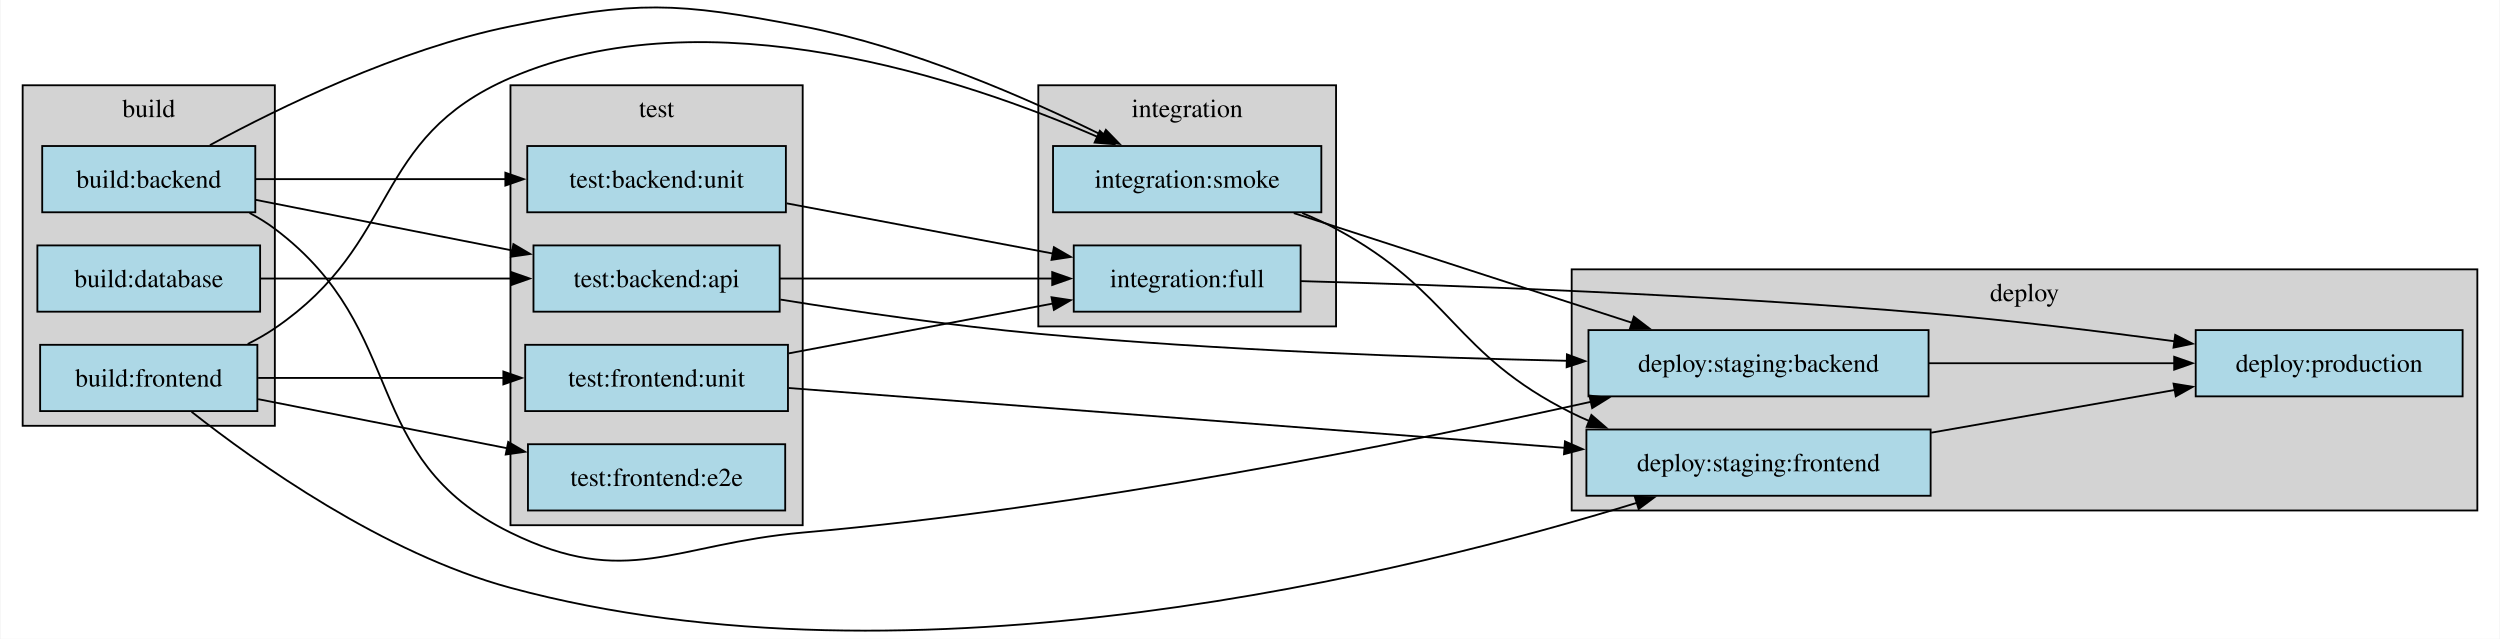
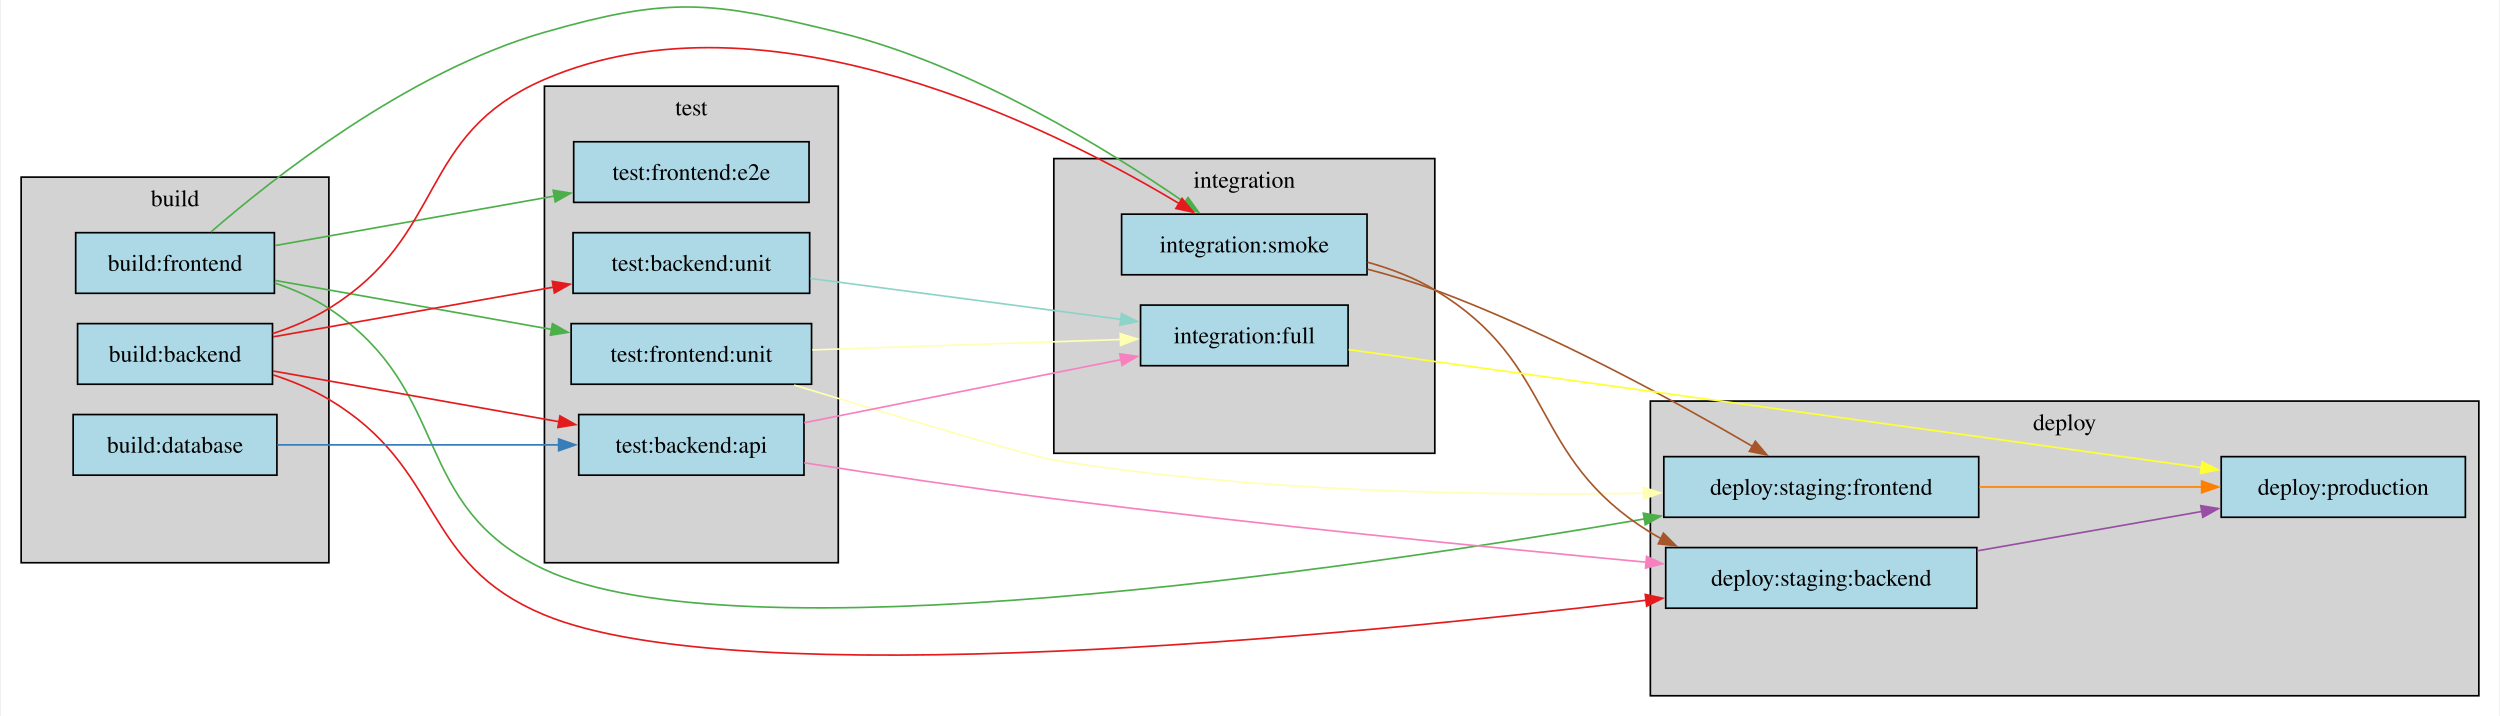
- <svg xmlns="http://www.w3.org/2000/svg" xmlns:xlink="http://www.w3.org/1999/xlink" width="1358pt" height="347pt" viewBox="0.00 0.00 1357.50 347.03">
-   <g id="graph0" class="graph" transform="scale(1 1) rotate(0) translate(4 343.03)">
-     <polygon fill="white" stroke="none" points="-4,4 -4,-343.03 1353.5,-343.03 1353.5,4 -4,4" />
+ <svg xmlns="http://www.w3.org/2000/svg" xmlns:xlink="http://www.w3.org/1999/xlink" width="1484pt" height="425pt" viewBox="0.00 0.00 1483.50 425.18">
+   <g id="graph0" class="graph" transform="scale(1 1) rotate(0) translate(4 421.18)">
+     <polygon fill="white" stroke="none" points="-4,4 -4,-421.18 1479.5,-421.18 1479.5,4 -4,4" />
    <g id="clust1" class="cluster">
-       <polygon fill="lightgrey" stroke="black" points="8,-111.71 8,-296.71 145,-296.71 145,-111.71 8,-111.71" />
-       <text text-anchor="middle" x="76.5" y="-279.41" font-family="Times,serif" font-size="14.00">build</text>
+       <polygon fill="lightgrey" stroke="black" points="8,-87 8,-316 190.75,-316 190.75,-87 8,-87" />
+       <text text-anchor="middle" x="99.38" y="-298.7" font-family="Times,serif" font-size="14.00">build</text>
    </g>
    <g id="clust2" class="cluster">
-       <polygon fill="lightgrey" stroke="black" points="273,-57.71 273,-296.71 431.75,-296.71 431.75,-57.71 273,-57.71" />
-       <text text-anchor="middle" x="352.38" y="-279.41" font-family="Times,serif" font-size="14.00">test</text>
+       <polygon fill="lightgrey" stroke="black" points="318.75,-87 318.75,-370 493.25,-370 493.25,-87 318.75,-87" />
+       <text text-anchor="middle" x="406" y="-352.7" font-family="Times,serif" font-size="14.00">test</text>
    </g>
    <g id="clust3" class="cluster">
-       <polygon fill="lightgrey" stroke="black" points="559.75,-165.71 559.75,-296.71 721.5,-296.71 721.5,-165.71 559.75,-165.71" />
-       <text text-anchor="middle" x="640.62" y="-279.41" font-family="Times,serif" font-size="14.00">integration</text>
+       <polygon fill="lightgrey" stroke="black" points="621.25,-152 621.25,-327 847.5,-327 847.5,-152 621.25,-152" />
+       <text text-anchor="middle" x="734.38" y="-309.7" font-family="Times,serif" font-size="14.00">integration</text>
    </g>
    <g id="clust4" class="cluster">
-       <polygon fill="lightgrey" stroke="black" points="849.5,-65.71 849.5,-196.71 1341.5,-196.71 1341.5,-65.71 849.5,-65.71" />
-       <text text-anchor="middle" x="1095.5" y="-179.41" font-family="Times,serif" font-size="14.00">deploy</text>
-     </g>
-     <g id="node1" class="node">
-       <g id="a_node1">
-         <a xlink:title="---&#10;stage: build&#10;script:&#10;- echo &quot;Building frontend...&quot;&#10;- sleep 2&#10;- echo &quot;Frontend build complete&quot;&#10;artifacts:&#10;  paths:&#10;  - dist/frontend/&#10;  expire_in: 1 hour&#10;">
-           <polygon fill="lightblue" stroke="black" points="135.5,-155.71 17.5,-155.71 17.5,-119.71 135.5,-119.71 135.5,-155.71" />
-           <text text-anchor="middle" x="76.5" y="-133.03" font-family="Times,serif" font-size="14.00">build:frontend</text>
-         </a>
-       </g>
-     </g>
-     <g id="node4" class="node">
-       <g id="a_node4">
-         <a xlink:title="---&#10;stage: test&#10;needs:&#10;- build:frontend&#10;script:&#10;- echo &quot;Running frontend unit tests...&quot;&#10;- sleep 2&#10;- echo &quot;Frontend tests passed&quot;&#10;">
-           <polygon fill="lightblue" stroke="black" points="423.75,-155.71 281,-155.71 281,-119.71 423.75,-119.71 423.75,-155.71" />
-           <text text-anchor="middle" x="352.38" y="-133.03" font-family="Times,serif" font-size="14.00">test:frontend:unit</text>
-         </a>
-       </g>
-     </g>
-     <g id="edge1" class="edge">
-       <path fill="none" stroke="black" d="M135.92,-137.71C174.78,-137.71 226.39,-137.71 269.36,-137.71" />
-       <polygon fill="black" stroke="black" points="269.14,-141.21 279.14,-137.71 269.14,-134.21 269.14,-141.21" />
-     </g>
-     <g id="node5" class="node">
-       <g id="a_node5">
-         <a xlink:title="---&#10;stage: test&#10;needs:&#10;- build:frontend&#10;script:&#10;- echo &quot;Running frontend E2E tests...&quot;&#10;- sleep 3&#10;- echo &quot;Frontend E2E tests passed&quot;&#10;">
-           <polygon fill="lightblue" stroke="black" points="422.25,-101.71 282.5,-101.71 282.5,-65.71 422.25,-65.71 422.25,-101.71" />
-           <text text-anchor="middle" x="352.38" y="-79.03" font-family="Times,serif" font-size="14.00">test:frontend:e2e</text>
-         </a>
-       </g>
-     </g>
-     <g id="edge2" class="edge">
-       <path fill="none" stroke="black" d="M135.92,-126.19C175.37,-118.41 227.96,-108.04 271.3,-99.5" />
-       <polygon fill="black" stroke="black" points="271.78,-102.97 280.91,-97.6 270.42,-96.1 271.78,-102.97" />
-     </g>
-     <g id="node8" class="node">
-       <g id="a_node8">
-         <a xlink:title="---&#10;stage: integration&#10;needs:&#10;- build:frontend&#10;- build:backend&#10;script:&#10;- echo &quot;Running smoke tests...&quot;&#10;- sleep 2&#10;- echo &quot;Smoke tests passed&quot;&#10;">
-           <polygon fill="lightblue" stroke="black" points="713.5,-263.71 567.75,-263.71 567.75,-227.71 713.5,-227.71 713.5,-263.71" />
-           <text text-anchor="middle" x="640.62" y="-241.03" font-family="Times,serif" font-size="14.00">integration:smoke</text>
-         </a>
-       </g>
-     </g>
-     <g id="edge6" class="edge">
-       <path fill="none" stroke="black" d="M130.26,-156.16C135.4,-158.73 140.41,-161.58 145,-164.71 213.6,-211.45 196.8,-267.79 273,-300.71 380.42,-347.12 520.18,-299.87 592.16,-268.58" />
-       <polygon fill="black" stroke="black" points="593.17,-271.97 600.89,-264.71 590.33,-265.57 593.17,-271.97" />
-     </g>
-     <g id="node10" class="node">
-       <g id="a_node10">
-         <a xlink:title="---&#10;stage: deploy&#10;needs:&#10;- build:frontend&#10;- test:frontend:unit&#10;- integration:smoke&#10;script:&#10;- echo &quot;Deploying frontend to staging...&quot;&#10;- sleep 2&#10;- echo &quot;Frontend deployed to staging&quot;&#10;environment:&#10;  name: staging/frontend&#10;">
-           <polygon fill="lightblue" stroke="black" points="1044.5,-109.71 857.5,-109.71 857.5,-73.71 1044.5,-73.71 1044.5,-109.71" />
-           <text text-anchor="middle" x="951" y="-87.03" font-family="Times,serif" font-size="14.00">deploy:staging:frontend</text>
-         </a>
-       </g>
-     </g>
-     <g id="edge11" class="edge">
-       <path fill="none" stroke="black" d="M99.76,-119.32C134.28,-92.11 203.97,-42.37 273,-23.71 491.9,35.45 763.16,-32.34 885.19,-69.96" />
-       <polygon fill="black" stroke="black" points="883.79,-73.19 894.38,-72.83 885.88,-66.51 883.79,-73.19" />
+       <polygon fill="lightgrey" stroke="black" points="975.5,-8 975.5,-183 1467.5,-183 1467.5,-8 975.5,-8" />
+       <text text-anchor="middle" x="1221.5" y="-165.7" font-family="Times,serif" font-size="14.00">deploy</text>
    </g>
    <g id="node2" class="node">
      <g id="a_node2">
-         <a xlink:title="---&#10;stage: build&#10;script:&#10;- echo &quot;Building backend...&quot;&#10;- sleep 2&#10;- echo &quot;Backend build complete&quot;&#10;artifacts:&#10;  paths:&#10;  - dist/backend/&#10;  expire_in: 1 hour&#10;">
-           <polygon fill="lightblue" stroke="black" points="134.38,-263.71 18.62,-263.71 18.62,-227.71 134.38,-227.71 134.38,-263.71" />
-           <text text-anchor="middle" x="76.5" y="-241.03" font-family="Times,serif" font-size="14.00">build:backend</text>
+         <a xlink:title="---&#10;stage: build&#10;script:&#10;- echo &quot;Building frontend...&quot;&#10;- sleep 2&#10;- echo &quot;Frontend build complete&quot;&#10;artifacts:&#10;  paths:&#10;  - dist/frontend/&#10;  expire_in: 1 hour&#10;">
+           <polygon fill="lightblue" stroke="black" points="158.38,-283 40.38,-283 40.38,-247 158.38,-247 158.38,-283" />
+           <text text-anchor="middle" x="99.38" y="-260.32" font-family="Times,serif" font-size="14.00">build:frontend</text>
        </a>
      </g>
    </g>
    <g id="node6" class="node">
      <g id="a_node6">
+         <a xlink:title="---&#10;stage: test&#10;needs:&#10;- build:frontend&#10;script:&#10;- echo &quot;Running frontend unit tests...&quot;&#10;- sleep 2&#10;- echo &quot;Frontend tests passed&quot;&#10;">
+           <polygon fill="lightblue" stroke="black" points="477.38,-229 334.62,-229 334.62,-193 477.38,-193 477.38,-229" />
+           <text text-anchor="middle" x="406" y="-206.32" font-family="Times,serif" font-size="14.00">test:frontend:unit</text>
+         </a>
+       </g>
+     </g>
+     <g id="edge1" class="edge">
+       <path fill="none" stroke="#4daf4a" d="M158.75,-254.65C205.34,-246.39 271.18,-234.72 323.06,-225.53" />
+       <polygon fill="#4daf4a" stroke="#4daf4a" points="323.51,-229 332.75,-223.81 322.29,-222.11 323.51,-229" />
+     </g>
+     <g id="node7" class="node">
+       <g id="a_node7">
+         <a xlink:title="---&#10;stage: test&#10;needs:&#10;- build:frontend&#10;script:&#10;- echo &quot;Running frontend E2E tests...&quot;&#10;- sleep 3&#10;- echo &quot;Frontend E2E tests passed&quot;&#10;">
+           <polygon fill="lightblue" stroke="black" points="475.88,-337 336.12,-337 336.12,-301 475.88,-301 475.88,-337" />
+           <text text-anchor="middle" x="406" y="-314.32" font-family="Times,serif" font-size="14.00">test:frontend:e2e</text>
+         </a>
+       </g>
+     </g>
+     <g id="edge2" class="edge">
+       <path fill="none" stroke="#4daf4a" d="M158.75,-275.35C205.83,-283.69 272.55,-295.52 324.67,-304.76" />
+       <polygon fill="#4daf4a" stroke="#4daf4a" points="323.94,-308.19 334.4,-306.49 325.17,-301.29 323.94,-308.19" />
+     </g>
+     <g id="node11" class="node">
+       <g id="a_node11">
+         <a xlink:title="---&#10;stage: integration&#10;needs:&#10;- build:frontend&#10;- build:backend&#10;script:&#10;- echo &quot;Running smoke tests...&quot;&#10;- sleep 2&#10;- echo &quot;Smoke tests passed&quot;&#10;">
+           <polygon fill="lightblue" stroke="black" points="807.25,-294 661.5,-294 661.5,-258 807.25,-258 807.25,-294" />
+           <text text-anchor="middle" x="734.38" y="-271.32" font-family="Times,serif" font-size="14.00">integration:smoke</text>
+         </a>
+       </g>
+     </g>
+     <g id="edge6" class="edge">
+       <path fill="none" stroke="#4daf4a" d="M120.71,-283.43C157.17,-315.08 237.46,-378.61 318.75,-402 393.28,-423.44 417.95,-420.56 493.25,-402 572.46,-382.48 654.46,-331.65 699.18,-300.85" />
+       <polygon fill="#4daf4a" stroke="#4daf4a" points="700.96,-303.87 707.16,-295.28 696.96,-298.13 700.96,-303.87" />
+     </g>
+     <g id="node14" class="node">
+       <g id="a_node14">
+         <a xlink:title="---&#10;stage: deploy&#10;needs:&#10;- build:frontend&#10;- test:frontend:unit&#10;- integration:smoke&#10;script:&#10;- echo &quot;Deploying frontend to staging...&quot;&#10;- sleep 2&#10;- echo &quot;Frontend deployed to staging&quot;&#10;environment:&#10;  name: staging/frontend&#10;">
+           <polygon fill="lightblue" stroke="black" points="1170.5,-150 983.5,-150 983.5,-114 1170.5,-114 1170.5,-150" />
+           <text text-anchor="middle" x="1077" y="-127.33" font-family="Times,serif" font-size="14.00">deploy:staging:frontend</text>
+         </a>
+       </g>
+     </g>
+     <g id="edge11" class="edge">
+       <path fill="none" stroke="#4daf4a" d="M158.57,-253.14C169.79,-249.36 181.06,-244.42 190.75,-238 265.22,-188.63 237.93,-121.08 318.75,-83 431.63,-29.82 792.11,-82.18 971.93,-113" />
+       <polygon fill="#4daf4a" stroke="#4daf4a" points="971.31,-116.44 981.76,-114.69 972.5,-109.54 971.31,-116.44" />
+     </g>
+     <g id="node3" class="node">
+       <g id="a_node3">
+         <a xlink:title="---&#10;stage: build&#10;script:&#10;- echo &quot;Building backend...&quot;&#10;- sleep 2&#10;- echo &quot;Backend build complete&quot;&#10;artifacts:&#10;  paths:&#10;  - dist/backend/&#10;  expire_in: 1 hour&#10;">
+           <polygon fill="lightblue" stroke="black" points="157.25,-229 41.5,-229 41.5,-193 157.25,-193 157.25,-229" />
+           <text text-anchor="middle" x="99.38" y="-206.32" font-family="Times,serif" font-size="14.00">build:backend</text>
+         </a>
+       </g>
+     </g>
+     <g id="node8" class="node">
+       <g id="a_node8">
        <a xlink:title="---&#10;stage: test&#10;needs:&#10;- build:backend&#10;script:&#10;- echo &quot;Running backend unit tests...&quot;&#10;- sleep 2&#10;- echo &quot;Backend tests passed&quot;&#10;">
-           <polygon fill="lightblue" stroke="black" points="422.62,-263.71 282.12,-263.71 282.12,-227.71 422.62,-227.71 422.62,-263.71" />
-           <text text-anchor="middle" x="352.38" y="-241.03" font-family="Times,serif" font-size="14.00">test:backend:unit</text>
+           <polygon fill="lightblue" stroke="black" points="476.25,-283 335.75,-283 335.75,-247 476.25,-247 476.25,-283" />
+           <text text-anchor="middle" x="406" y="-260.32" font-family="Times,serif" font-size="14.00">test:backend:unit</text>
        </a>
      </g>
    </g>
    <g id="edge3" class="edge">
-       <path fill="none" stroke="black" d="M134.58,-245.71C173.87,-245.71 226.63,-245.71 270.27,-245.71" />
-       <polygon fill="black" stroke="black" points="270.22,-249.21 280.22,-245.71 270.22,-242.21 270.22,-249.21" />
+       <path fill="none" stroke="#e41a1c" d="M157.67,-221.16C204.64,-229.48 271.67,-241.37 324.11,-250.66" />
+       <polygon fill="#e41a1c" stroke="#e41a1c" points="323.45,-254.1 333.91,-252.4 324.67,-247.21 323.45,-254.1" />
    </g>
-     <g id="node7" class="node">
-       <g id="a_node7">
+     <g id="node9" class="node">
+       <g id="a_node9">
        <a xlink:title="---&#10;stage: test&#10;needs:&#10;- build:backend&#10;- build:database&#10;script:&#10;- echo &quot;Running backend API tests with database...&quot;&#10;- sleep 3&#10;- echo &quot;API tests passed&quot;&#10;">
-           <polygon fill="lightblue" stroke="black" points="419.25,-209.71 285.5,-209.71 285.5,-173.71 419.25,-173.71 419.25,-209.71" />
-           <text text-anchor="middle" x="352.38" y="-187.03" font-family="Times,serif" font-size="14.00">test:backend:api</text>
+           <polygon fill="lightblue" stroke="black" points="472.88,-175 339.12,-175 339.12,-139 472.88,-139 472.88,-175" />
+           <text text-anchor="middle" x="406" y="-152.32" font-family="Times,serif" font-size="14.00">test:backend:api</text>
        </a>
      </g>
    </g>
    <g id="edge4" class="edge">
-       <path fill="none" stroke="black" d="M134.58,-234.46C175.05,-226.48 229.81,-215.68 274.17,-206.93" />
-       <polygon fill="black" stroke="black" points="274.59,-210.42 283.73,-205.05 273.24,-203.55 274.59,-210.42" />
+       <path fill="none" stroke="#e41a1c" d="M157.67,-200.84C205.7,-192.33 274.72,-180.09 327.65,-170.71" />
+       <polygon fill="#e41a1c" stroke="#e41a1c" points="327.96,-174.21 337.19,-169.02 326.74,-167.32 327.96,-174.21" />
    </g>
    <g id="edge7" class="edge">
-       <path fill="none" stroke="black" d="M109.74,-264.19C147.46,-284.66 212.48,-316.39 273,-328.71 342.14,-342.78 362.46,-342.03 431.75,-328.71 490.55,-317.4 553.88,-289.64 594.98,-269.32" />
-       <polygon fill="black" stroke="black" points="596.47,-272.49 603.84,-264.88 593.33,-266.24 596.47,-272.49" />
+       <path fill="none" stroke="#e41a1c" d="M157.3,-223.04C168.86,-226.83 180.58,-231.72 190.75,-238 261.38,-281.6 242.55,-341.08 318.75,-374 450.83,-431.07 621.57,-344.83 695.97,-300.12" />
+       <polygon fill="#e41a1c" stroke="#e41a1c" points="697.39,-303.35 704.1,-295.15 693.74,-297.38 697.39,-303.35" />
    </g>
-     <g id="node11" class="node">
-       <g id="a_node11">
+     <g id="node15" class="node">
+       <g id="a_node15">
        <a xlink:title="---&#10;stage: deploy&#10;needs:&#10;- build:backend&#10;- test:backend:api&#10;- integration:smoke&#10;script:&#10;- echo &quot;Deploying backend to staging...&quot;&#10;- sleep 2&#10;- echo &quot;Backend deployed to staging&quot;&#10;environment:&#10;  name: staging/backend&#10;">
-           <polygon fill="lightblue" stroke="black" points="1043.38,-163.71 858.62,-163.71 858.62,-127.71 1043.38,-127.71 1043.38,-163.71" />
-           <text text-anchor="middle" x="951" y="-141.03" font-family="Times,serif" font-size="14.00">deploy:staging:backend</text>
+           <polygon fill="lightblue" stroke="black" points="1169.38,-96 984.62,-96 984.62,-60 1169.38,-60 1169.38,-96" />
+           <text text-anchor="middle" x="1077" y="-73.33" font-family="Times,serif" font-size="14.00">deploy:staging:backend</text>
        </a>
      </g>
    </g>
    <g id="edge14" class="edge">
-       <path fill="none" stroke="black" d="M131.27,-227.34C136.11,-224.77 140.77,-221.9 145,-218.71 219.12,-162.85 189.65,-94.54 273,-53.71 336.36,-22.67 361.47,-47.52 431.75,-53.71 583.47,-67.07 757.32,-102.03 860.16,-124.8" />
-       <polygon fill="black" stroke="black" points="859.12,-128.16 869.64,-126.91 860.64,-121.32 859.12,-128.16" />
+       <path fill="none" stroke="#e41a1c" d="M157.63,-198.57C169.05,-194.82 180.62,-190.04 190.75,-184 259.84,-142.78 244.42,-86.79 318.75,-56 433.99,-8.27 794.19,-43.35 973.08,-64.73" />
+       <polygon fill="#e41a1c" stroke="#e41a1c" points="972.48,-68.18 982.83,-65.9 973.32,-61.23 972.48,-68.18" />
    </g>
-     <g id="node3" class="node">
-       <g id="a_node3">
+     <g id="node4" class="node">
+       <g id="a_node4">
        <a xlink:title="---&#10;stage: build&#10;script:&#10;- echo &quot;Building database migrations...&quot;&#10;- sleep 1&#10;- echo &quot;Database migrations ready&quot;&#10;artifacts:&#10;  paths:&#10;  - dist/migrations/&#10;  expire_in: 1 hour&#10;">
-           <polygon fill="lightblue" stroke="black" points="137,-209.71 16,-209.71 16,-173.71 137,-173.71 137,-209.71" />
-           <text text-anchor="middle" x="76.5" y="-187.03" font-family="Times,serif" font-size="14.00">build:database</text>
+           <polygon fill="lightblue" stroke="black" points="159.88,-175 38.88,-175 38.88,-139 159.88,-139 159.88,-175" />
+           <text text-anchor="middle" x="99.38" y="-152.32" font-family="Times,serif" font-size="14.00">build:database</text>
        </a>
      </g>
    </g>
    <g id="edge5" class="edge">
-       <path fill="none" stroke="black" d="M137.26,-191.71C177.29,-191.71 230.36,-191.71 273.66,-191.71" />
-       <polygon fill="black" stroke="black" points="273.5,-195.21 283.5,-191.71 273.5,-188.21 273.5,-195.21" />
+       <path fill="none" stroke="#377eb8" d="M160.2,-157C207.96,-157 275.25,-157 327.2,-157" />
+       <polygon fill="#377eb8" stroke="#377eb8" points="327.19,-160.5 337.19,-157 327.19,-153.5 327.19,-160.5" />
    </g>
-     <g id="node9" class="node">
-       <g id="a_node9">
+     <g id="node12" class="node">
+       <g id="a_node12">
        <a xlink:title="---&#10;stage: integration&#10;needs:&#10;- test:frontend:unit&#10;- test:backend:unit&#10;- test:backend:api&#10;script:&#10;- echo &quot;Running full integration tests...&quot;&#10;- sleep 4&#10;- echo &quot;Integration tests passed&quot;&#10;">
-           <polygon fill="lightblue" stroke="black" points="702.25,-209.71 579,-209.71 579,-173.71 702.25,-173.71 702.25,-209.71" />
-           <text text-anchor="middle" x="640.62" y="-187.03" font-family="Times,serif" font-size="14.00">integration:full</text>
+           <polygon fill="lightblue" stroke="black" points="796,-240 672.75,-240 672.75,-204 796,-204 796,-240" />
+           <text text-anchor="middle" x="734.38" y="-217.32" font-family="Times,serif" font-size="14.00">integration:full</text>
        </a>
      </g>
    </g>
    <g id="edge8" class="edge">
-       <path fill="none" stroke="black" d="M424.13,-151.06C467.84,-159.3 523.78,-169.85 567.7,-178.14" />
-       <polygon fill="black" stroke="black" points="566.92,-181.56 577.4,-179.97 568.22,-174.68 566.92,-181.56" />
+       <path fill="none" stroke="#ffffb3" d="M477.82,-213.39C531.99,-215.21 606.41,-217.72 660.97,-219.56" />
+       <polygon fill="#ffffb3" stroke="#ffffb3" points="660.67,-223.05 670.79,-219.89 660.91,-216.06 660.67,-223.05" />
    </g>
    <g id="edge12" class="edge">
-       <path fill="none" stroke="black" d="M424.16,-132.25C528.59,-124.2 724.63,-109.09 845.59,-99.76" />
-       <polygon fill="black" stroke="black" points="845.85,-103.25 855.55,-98.99 845.31,-96.27 845.85,-103.25" />
+       <path fill="none" stroke="#ffffb3" d="M466.98,-192.52C524.83,-174.85 605.82,-150.5 621.25,-148 740.28,-128.72 879.03,-126.74 971.67,-128.29" />
+       <polygon fill="#ffffb3" stroke="#ffffb3" points="971.44,-131.79 981.5,-128.47 971.57,-124.79 971.44,-131.79" />
    </g>
    <g id="edge9" class="edge">
-       <path fill="none" stroke="black" d="M423.03,-232.57C466.88,-224.3 523.34,-213.65 567.63,-205.29" />
-       <polygon fill="black" stroke="black" points="568.23,-208.74 577.41,-203.45 566.93,-201.86 568.23,-208.74" />
+       <path fill="none" stroke="#8dd3c7" d="M476.62,-255.83C530.88,-248.68 606.01,-238.78 660.97,-231.54" />
+       <polygon fill="#8dd3c7" stroke="#8dd3c7" points="661.42,-235.01 670.88,-230.23 660.51,-228.07 661.42,-235.01" />
    </g>
    <g id="edge10" class="edge">
-       <path fill="none" stroke="black" d="M419.41,-191.71C463.7,-191.71 522.03,-191.71 567.54,-191.71" />
-       <polygon fill="black" stroke="black" points="567.3,-195.21 577.3,-191.71 567.3,-188.21 567.3,-195.21" />
+       <path fill="none" stroke="#f781bf" d="M473.05,-170.15C527.7,-181.04 605.22,-196.48 661.44,-207.67" />
+       <polygon fill="#f781bf" stroke="#f781bf" points="660.41,-211.04 670.9,-209.56 661.78,-204.17 660.41,-211.04" />
    </g>
    <g id="edge15" class="edge">
-       <path fill="none" stroke="black" d="M419.62,-180.3C459.99,-173.79 512.7,-166.08 559.75,-161.71 656.92,-152.68 768.18,-148.75 846.97,-147.03" />
-       <polygon fill="black" stroke="black" points="846.92,-150.53 856.84,-146.83 846.77,-143.54 846.92,-150.53" />
+       <path fill="none" stroke="#f781bf" d="M473.01,-146.35C515.31,-139.72 571.44,-131.29 621.25,-125 741.82,-109.77 880.84,-95.95 973.11,-87.29" />
+       <polygon fill="#f781bf" stroke="#f781bf" points="973.27,-90.79 982.9,-86.38 972.61,-83.83 973.27,-90.79" />
    </g>
    <g id="edge13" class="edge">
-       <path fill="none" stroke="black" d="M703.15,-227.29C709.47,-224.7 715.7,-221.84 721.5,-218.71 785.04,-184.44 784.9,-150.94 849.5,-118.71 852.59,-117.17 855.79,-115.7 859.04,-114.32" />
-       <polygon fill="black" stroke="black" points="860.21,-117.62 868.23,-110.7 857.65,-111.1 860.21,-117.62" />
+       <path fill="none" stroke="#a65628" d="M807.61,-261.28C821.04,-257.79 834.83,-253.69 847.5,-249 916.52,-223.43 991.57,-182.17 1036.16,-156.09" />
+       <polygon fill="#a65628" stroke="#a65628" points="1037.86,-159.15 1044.7,-151.06 1034.31,-153.12 1037.86,-159.15" />
    </g>
    <g id="edge16" class="edge">
-       <path fill="none" stroke="black" d="M698.55,-227.25C750.51,-210.4 827.39,-185.47 882.44,-167.62" />
-       <polygon fill="black" stroke="black" points="883.28,-171.03 891.71,-164.61 881.12,-164.37 883.28,-171.03" />
+       <path fill="none" stroke="#a65628" d="M807.6,-265.45C821.45,-261.57 835.39,-256.26 847.5,-249 920.93,-204.96 902.65,-150 975.5,-105 977.54,-103.74 979.64,-102.54 981.79,-101.39" />
+       <polygon fill="#a65628" stroke="#a65628" points="983.28,-104.56 990.77,-97.07 980.24,-98.25 983.28,-104.56" />
    </g>
-     <g id="node12" class="node">
-       <g id="a_node12">
+     <g id="node16" class="node">
+       <g id="a_node16">
        <a xlink:title="---&#10;stage: deploy&#10;needs:&#10;- integration:full&#10;- deploy:staging:frontend&#10;- deploy:staging:backend&#10;script:&#10;- echo &quot;Deploying to production...&quot;&#10;- sleep 3&#10;- echo &quot;Deployed to production&quot;&#10;environment:&#10;  name: production&#10;when: manual&#10;">
-           <polygon fill="lightblue" stroke="black" points="1333.5,-163.71 1188.5,-163.71 1188.5,-127.71 1333.5,-127.71 1333.5,-163.71" />
-           <text text-anchor="middle" x="1261" y="-141.03" font-family="Times,serif" font-size="14.00">deploy:production</text>
+           <polygon fill="lightblue" stroke="black" points="1459.5,-150 1314.5,-150 1314.5,-114 1459.5,-114 1459.5,-150" />
+           <text text-anchor="middle" x="1387" y="-127.33" font-family="Times,serif" font-size="14.00">deploy:production</text>
        </a>
      </g>
    </g>
    <g id="edge17" class="edge">
-       <path fill="none" stroke="black" d="M702.47,-190.31C781.44,-188.15 923.46,-183.13 1044.5,-172.71 1088.36,-168.93 1137.03,-162.99 1177.01,-157.63" />
-       <polygon fill="black" stroke="black" points="1177.37,-161.12 1186.81,-156.31 1176.44,-154.18 1177.37,-161.12" />
+       <path fill="none" stroke="#ffff33" d="M796.29,-213.57C913.4,-197.37 1170.05,-161.87 1302.8,-143.51" />
+       <polygon fill="#ffff33" stroke="#ffff33" points="1303.16,-146.99 1312.59,-142.16 1302.2,-140.06 1303.16,-146.99" />
    </g>
    <g id="edge18" class="edge">
-       <path fill="none" stroke="black" d="M1044.83,-107.98C1086.92,-115.36 1136.3,-124.02 1177.13,-131.18" />
-       <polygon fill="black" stroke="black" points="1176.46,-134.62 1186.91,-132.9 1177.67,-127.72 1176.46,-134.62" />
+       <path fill="none" stroke="#ff7f00" d="M1170.83,-132C1212.92,-132 1262.3,-132 1303.13,-132" />
+       <polygon fill="#ff7f00" stroke="#ff7f00" points="1302.89,-135.5 1312.89,-132 1302.89,-128.5 1302.89,-135.5" />
    </g>
    <g id="edge19" class="edge">
-       <path fill="none" stroke="black" d="M1043.58,-145.71C1085.88,-145.71 1135.75,-145.71 1176.95,-145.71" />
-       <polygon fill="black" stroke="black" points="1176.81,-149.21 1186.81,-145.71 1176.81,-142.21 1176.81,-149.21" />
+       <path fill="none" stroke="#984ea3" d="M1169.58,-94.06C1211.97,-101.49 1261.96,-110.25 1303.21,-117.49" />
+       <polygon fill="#984ea3" stroke="#984ea3" points="1302.38,-120.89 1312.84,-119.17 1303.59,-114 1302.38,-120.89" />
    </g>
  </g>
</svg>
